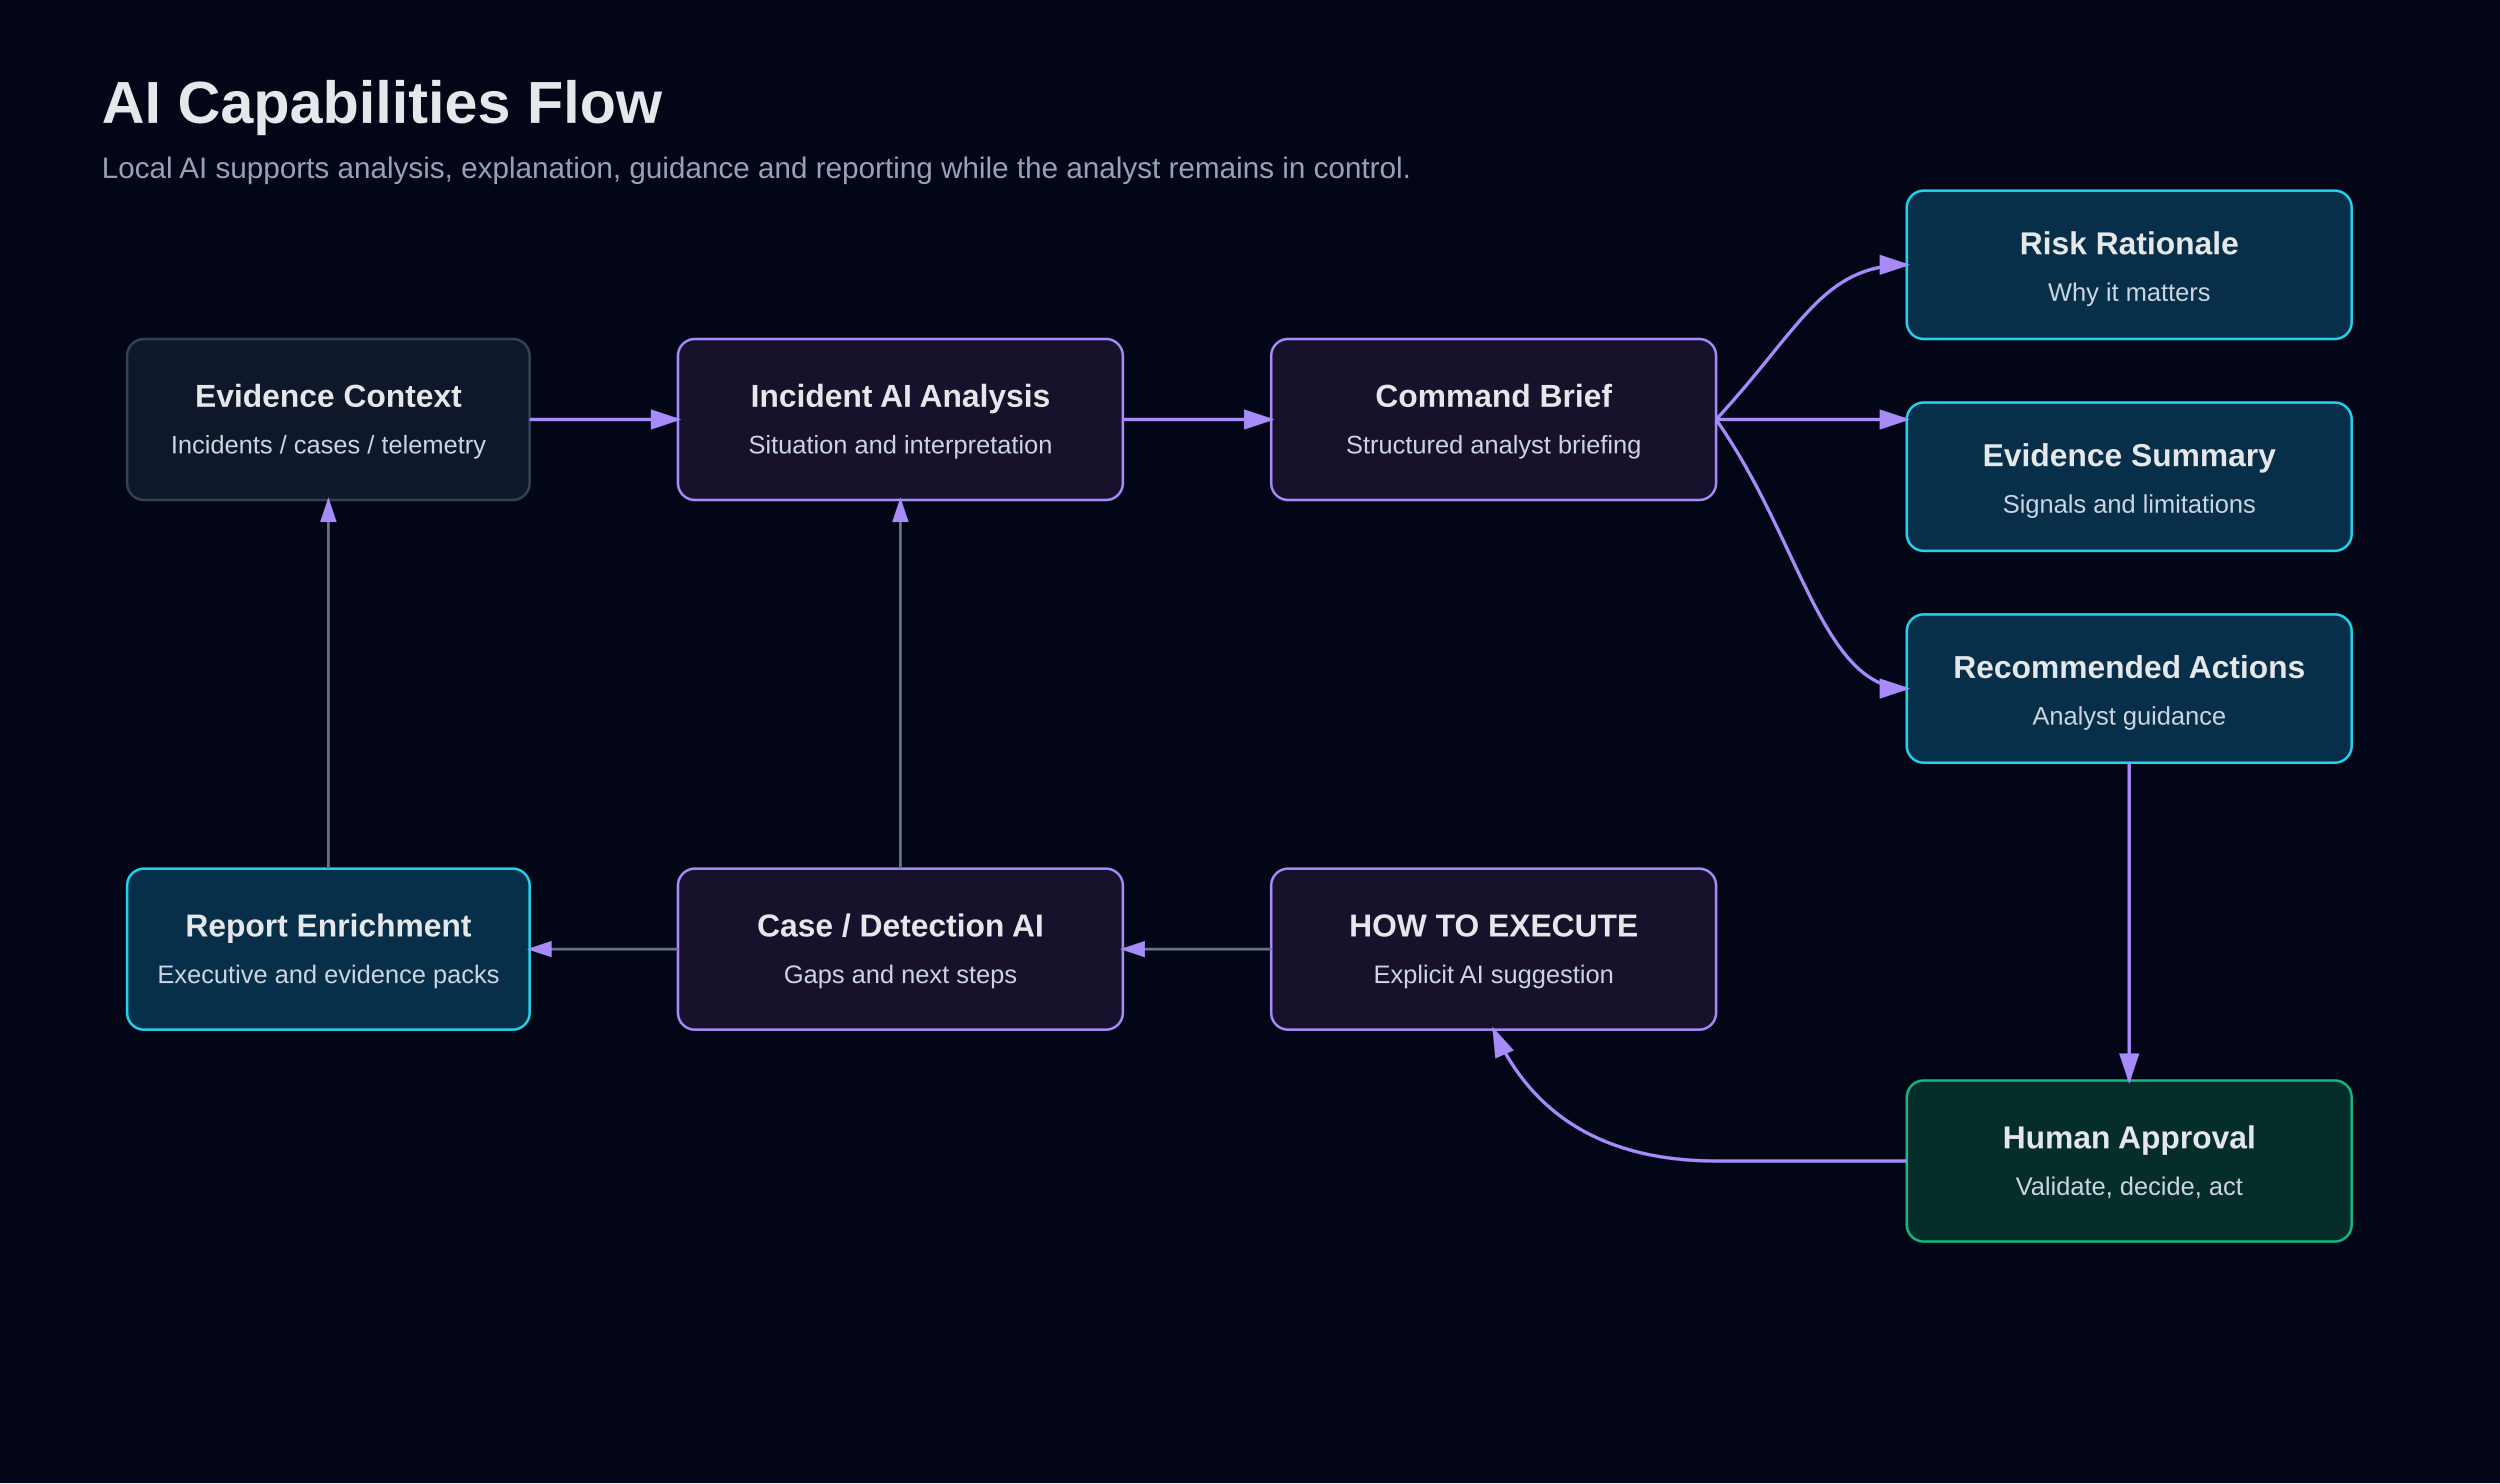
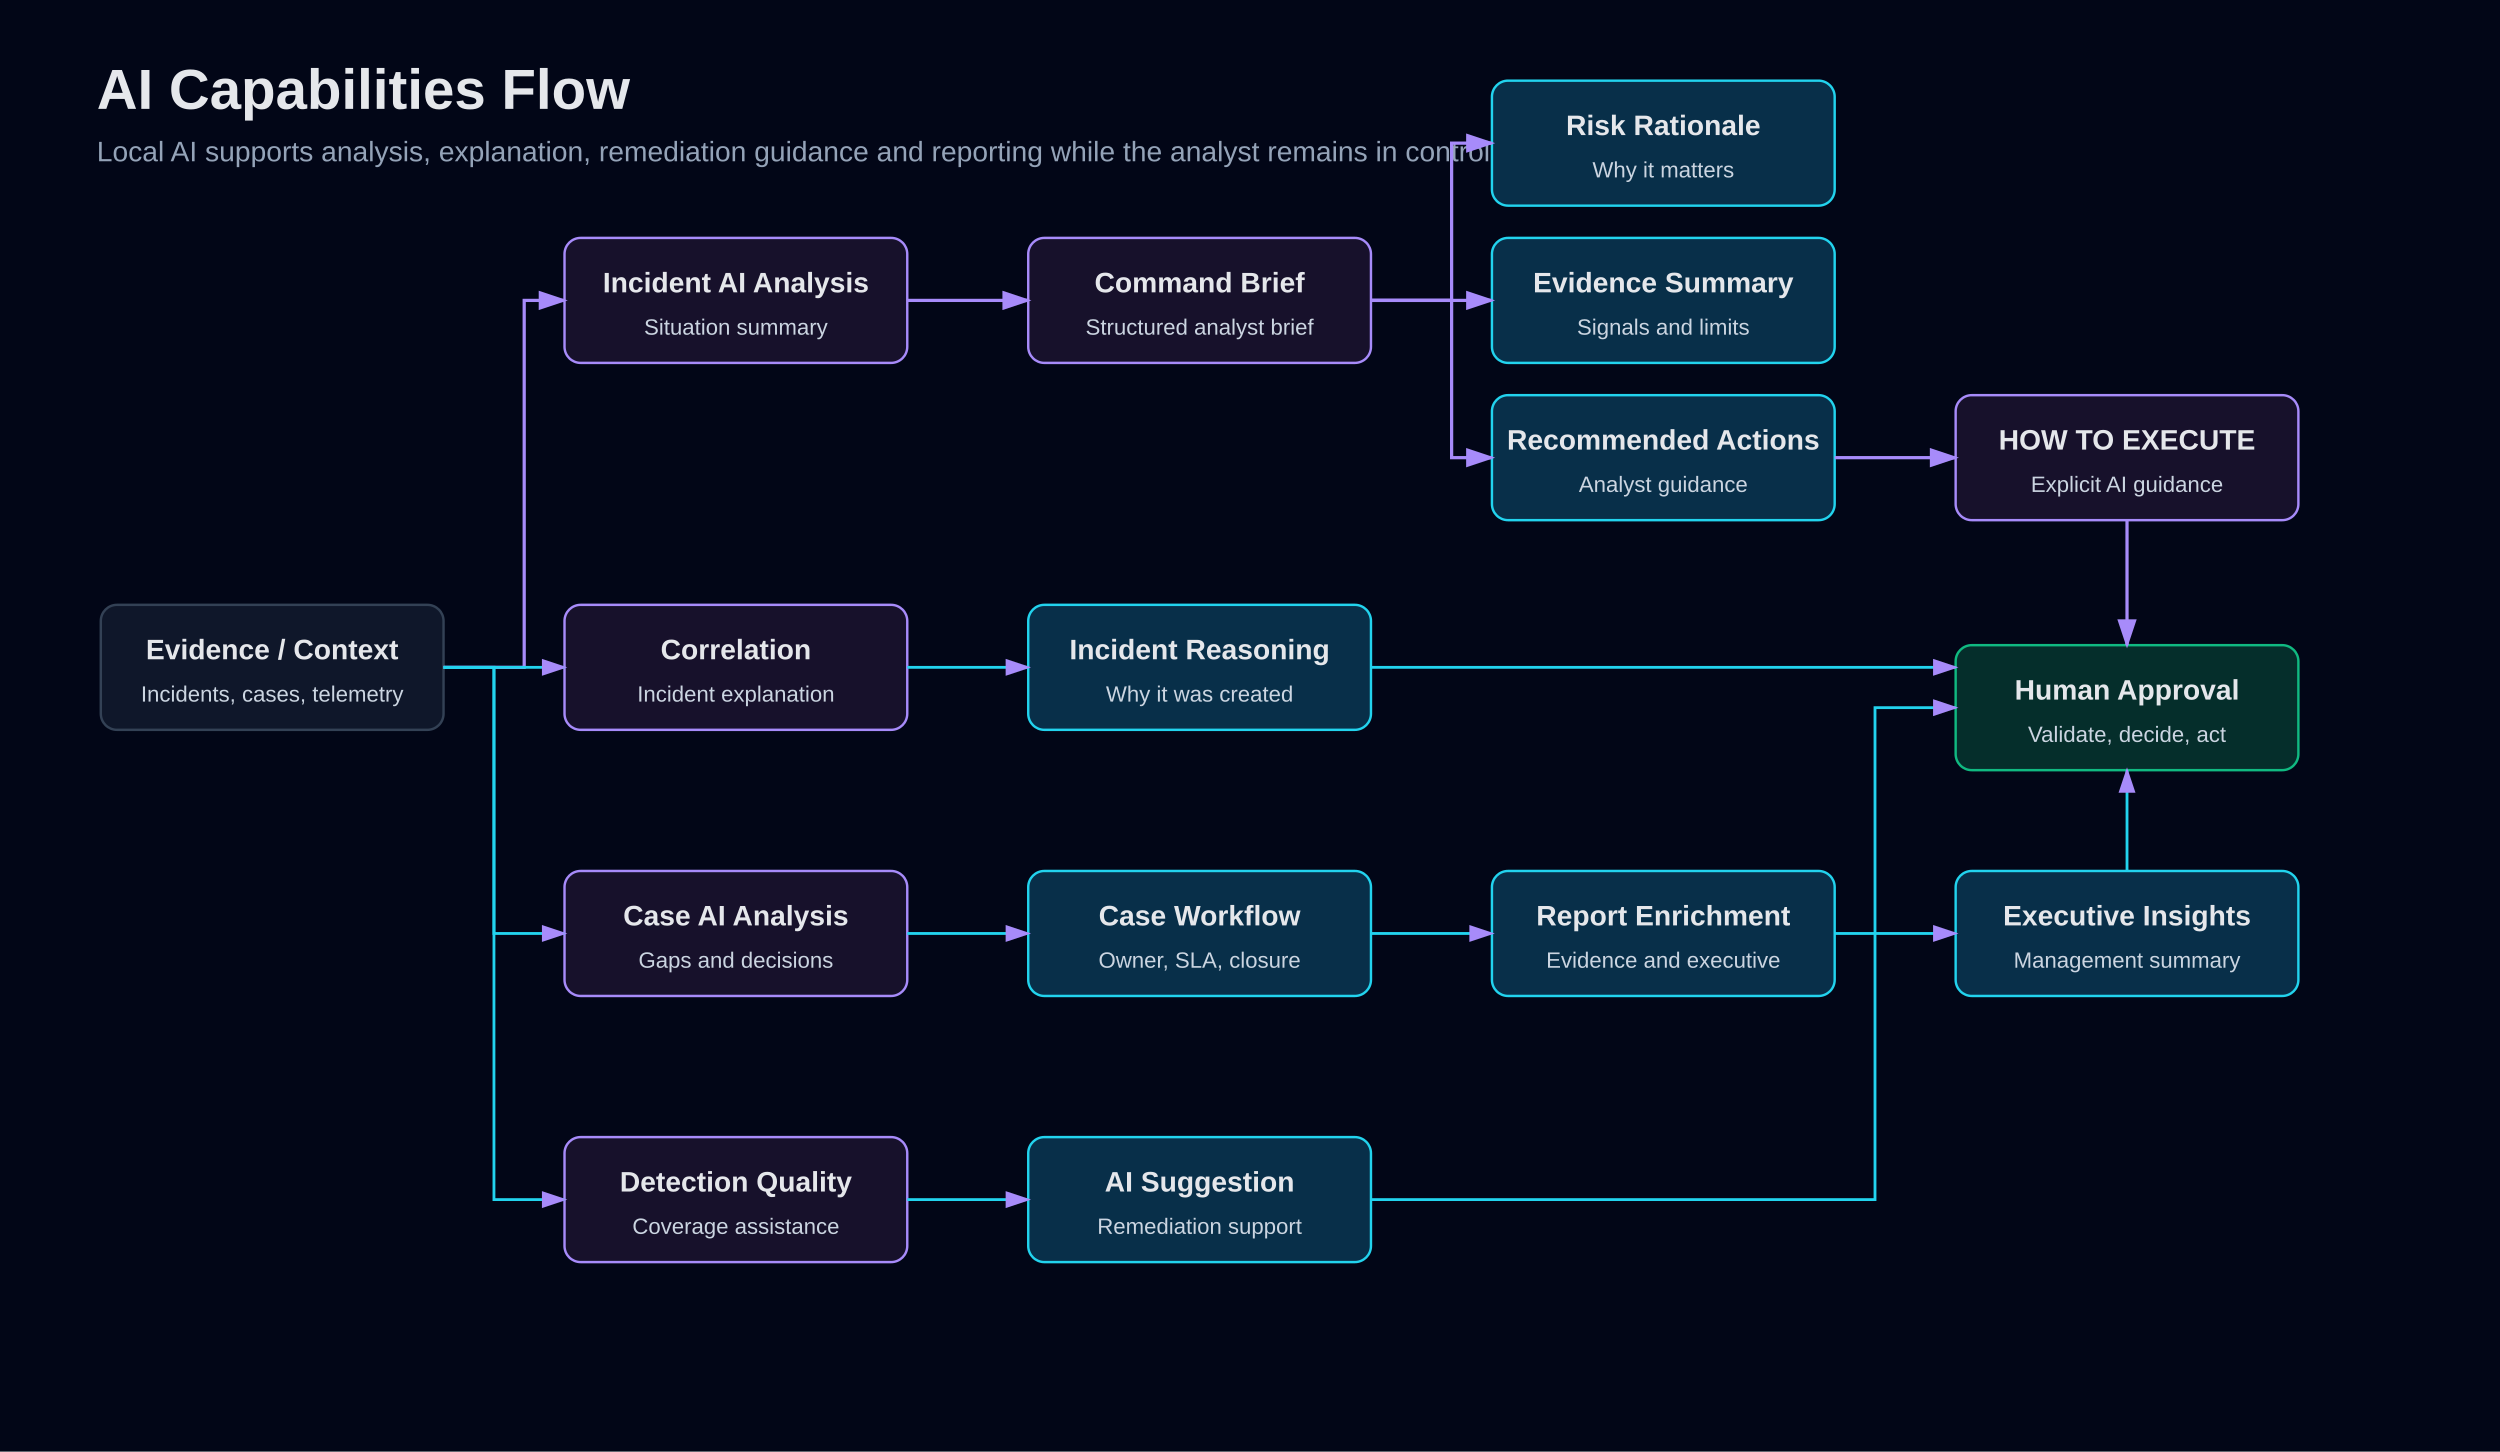
- <svg xmlns="http://www.w3.org/2000/svg" width="1180" height="700" viewBox="0 0 1180 700" role="img" aria-labelledby="title desc">
+ <svg xmlns="http://www.w3.org/2000/svg" width="1240" height="720" viewBox="0 0 1240 720" role="img" aria-labelledby="title desc">
  <defs>
    <marker id="arrow" markerWidth="10" markerHeight="10" refX="8" refY="3" orient="auto" markerUnits="strokeWidth">
      <path d="M0,0 L0,6 L9,3 z" fill="#a78bfa" />
    </marker>
    <style>
      .bg { fill: #020617; }
-       .box { fill: #0f172a; stroke: #334155; stroke-width: 1.2; rx: 8; }
+       .node { fill: #0f172a; stroke: #334155; stroke-width: 1.2; rx: 8; }
      .ai { fill: #17112b; stroke: #a78bfa; stroke-width: 1.2; rx: 8; }
      .action { fill: #082f49; stroke: #22d3ee; stroke-width: 1.2; rx: 8; }
      .human { fill: #052e2b; stroke: #10b981; stroke-width: 1.2; rx: 8; }
      .title { fill: #e5e7eb; font: 700 28px Arial, sans-serif; }
      .subtitle { fill: #94a3b8; font: 400 14px Arial, sans-serif; }
-       .label { fill: #e5e7eb; font: 700 15px Arial, sans-serif; text-anchor: middle; }
-       .small { fill: #cbd5e1; font: 400 12px Arial, sans-serif; text-anchor: middle; }
+       .label { fill: #e5e7eb; font: 700 14px Arial, sans-serif; text-anchor: middle; }
+       .small { fill: #cbd5e1; font: 400 11px Arial, sans-serif; text-anchor: middle; }
      .edge { stroke: #a78bfa; stroke-width: 1.6; fill: none; marker-end: url(#arrow); }
-       .muted { stroke: #64748b; stroke-width: 1.3; fill: none; marker-end: url(#arrow); }
+       .edge2 { stroke: #22d3ee; stroke-width: 1.4; fill: none; marker-end: url(#arrow); }
    </style>
  </defs>
-   <rect class="bg" width="1180" height="700" />
-   <text class="title" x="48" y="58">AI Capabilities Flow</text>
-   <text class="subtitle" x="48" y="84">Local AI supports analysis, explanation, guidance and reporting while the analyst remains in control.</text>
-   <rect class="box" x="60" y="160" width="190" height="76" />
-   <text class="label" x="155" y="192">Evidence Context</text>
-   <text class="small" x="155" y="214">Incidents / cases / telemetry</text>
-   <rect class="ai" x="320" y="160" width="210" height="76" />
-   <text class="label" x="425" y="192">Incident AI Analysis</text>
-   <text class="small" x="425" y="214">Situation and interpretation</text>
-   <rect class="ai" x="600" y="160" width="210" height="76" />
-   <text class="label" x="705" y="192">Command Brief</text>
-   <text class="small" x="705" y="214">Structured analyst briefing</text>
-   <rect class="action" x="900" y="90" width="210" height="70" />
-   <text class="label" x="1005" y="120">Risk Rationale</text>
-   <text class="small" x="1005" y="142">Why it matters</text>
-   <rect class="action" x="900" y="190" width="210" height="70" />
-   <text class="label" x="1005" y="220">Evidence Summary</text>
-   <text class="small" x="1005" y="242">Signals and limitations</text>
-   <rect class="action" x="900" y="290" width="210" height="70" />
-   <text class="label" x="1005" y="320">Recommended Actions</text>
-   <text class="small" x="1005" y="342">Analyst guidance</text>
-   <rect class="ai" x="600" y="410" width="210" height="76" />
-   <text class="label" x="705" y="442">HOW TO EXECUTE</text>
-   <text class="small" x="705" y="464">Explicit AI suggestion</text>
-   <rect class="ai" x="320" y="410" width="210" height="76" />
-   <text class="label" x="425" y="442">Case / Detection AI</text>
-   <text class="small" x="425" y="464">Gaps and next steps</text>
-   <rect class="action" x="60" y="410" width="190" height="76" />
-   <text class="label" x="155" y="442">Report Enrichment</text>
-   <text class="small" x="155" y="464">Executive and evidence packs</text>
-   <rect class="human" x="900" y="510" width="210" height="76" />
-   <text class="label" x="1005" y="542">Human Approval</text>
-   <text class="small" x="1005" y="564">Validate, decide, act</text>
-   <path class="edge" d="M250 198 H320" />
-   <path class="edge" d="M530 198 H600" />
-   <path class="edge" d="M810 198 C850 155 860 125 900 125" />
-   <path class="edge" d="M810 198 H900" />
-   <path class="edge" d="M810 198 C850 255 860 325 900 325" />
-   <path class="edge" d="M1005 360 V510" />
-   <path class="edge" d="M900 548 H810 C750 548 720 520 705 486" />
-   <path class="muted" d="M600 448 H530" />
-   <path class="muted" d="M320 448 H250" />
-   <path class="muted" d="M155 410 V236" />
-   <path class="muted" d="M425 410 V236" />
+   <rect class="bg" width="1240" height="720" />
+   <text class="title" x="48" y="54">AI Capabilities Flow</text>
+   <text class="subtitle" x="48" y="80">Local AI supports analysis, explanation, remediation guidance and reporting while the analyst remains in control.</text>
+   <rect class="node" x="50" y="300" width="170" height="62" />
+   <text class="label" x="135" y="327">Evidence / Context</text>
+   <text class="small" x="135" y="348">Incidents, cases, telemetry</text>
+   <rect class="ai" x="280" y="118" width="170" height="62" />
+   <text class="label" x="365" y="145">Incident AI Analysis</text>
+   <text class="small" x="365" y="166">Situation summary</text>
+   <rect class="ai" x="510" y="118" width="170" height="62" />
+   <text class="label" x="595" y="145">Command Brief</text>
+   <text class="small" x="595" y="166">Structured analyst brief</text>
+   <rect class="action" x="740" y="40" width="170" height="62" />
+   <text class="label" x="825" y="67">Risk Rationale</text>
+   <text class="small" x="825" y="88">Why it matters</text>
+   <rect class="action" x="740" y="118" width="170" height="62" />
+   <text class="label" x="825" y="145">Evidence Summary</text>
+   <text class="small" x="825" y="166">Signals and limits</text>
+   <rect class="action" x="740" y="196" width="170" height="62" />
+   <text class="label" x="825" y="223">Recommended Actions</text>
+   <text class="small" x="825" y="244">Analyst guidance</text>
+   <rect class="ai" x="970" y="196" width="170" height="62" />
+   <text class="label" x="1055" y="223">HOW TO EXECUTE</text>
+   <text class="small" x="1055" y="244">Explicit AI guidance</text>
+   <rect class="ai" x="280" y="300" width="170" height="62" />
+   <text class="label" x="365" y="327">Correlation</text>
+   <text class="small" x="365" y="348">Incident explanation</text>
+   <rect class="action" x="510" y="300" width="170" height="62" />
+   <text class="label" x="595" y="327">Incident Reasoning</text>
+   <text class="small" x="595" y="348">Why it was created</text>
+   <rect class="ai" x="280" y="432" width="170" height="62" />
+   <text class="label" x="365" y="459">Case AI Analysis</text>
+   <text class="small" x="365" y="480">Gaps and decisions</text>
+   <rect class="action" x="510" y="432" width="170" height="62" />
+   <text class="label" x="595" y="459">Case Workflow</text>
+   <text class="small" x="595" y="480">Owner, SLA, closure</text>
+   <rect class="action" x="740" y="432" width="170" height="62" />
+   <text class="label" x="825" y="459">Report Enrichment</text>
+   <text class="small" x="825" y="480">Evidence and executive</text>
+   <rect class="action" x="970" y="432" width="170" height="62" />
+   <text class="label" x="1055" y="459">Executive Insights</text>
+   <text class="small" x="1055" y="480">Management summary</text>
+   <rect class="ai" x="280" y="564" width="170" height="62" />
+   <text class="label" x="365" y="591">Detection Quality</text>
+   <text class="small" x="365" y="612">Coverage assistance</text>
+   <rect class="action" x="510" y="564" width="170" height="62" />
+   <text class="label" x="595" y="591">AI Suggestion</text>
+   <text class="small" x="595" y="612">Remediation support</text>
+   <rect class="human" x="970" y="320" width="170" height="62" />
+   <text class="label" x="1055" y="347">Human Approval</text>
+   <text class="small" x="1055" y="368">Validate, decide, act</text>
+   <path class="edge" d="M220 331 H260 V149 H280" />
+   <path class="edge" d="M450 149 H510" />
+   <path class="edge" d="M680 149 H720 V71 H740" />
+   <path class="edge" d="M680 149 H740" />
+   <path class="edge" d="M680 149 H720 V227 H740" />
+   <path class="edge" d="M910 227 H970" />
+   <path class="edge" d="M1055 258 V320" />
+   <path class="edge2" d="M220 331 H280" />
+   <path class="edge2" d="M450 331 H510" />
+   <path class="edge2" d="M680 331 H970" />
+   <path class="edge2" d="M220 331 H245 V463 H280" />
+   <path class="edge2" d="M450 463 H510" />
+   <path class="edge2" d="M680 463 H740" />
+   <path class="edge2" d="M910 463 H970" />
+   <path class="edge2" d="M1055 432 V382" />
+   <path class="edge2" d="M220 331 H245 V595 H280" />
+   <path class="edge2" d="M450 595 H510" />
+   <path class="edge2" d="M680 595 H930 V351 H970" />
</svg>
